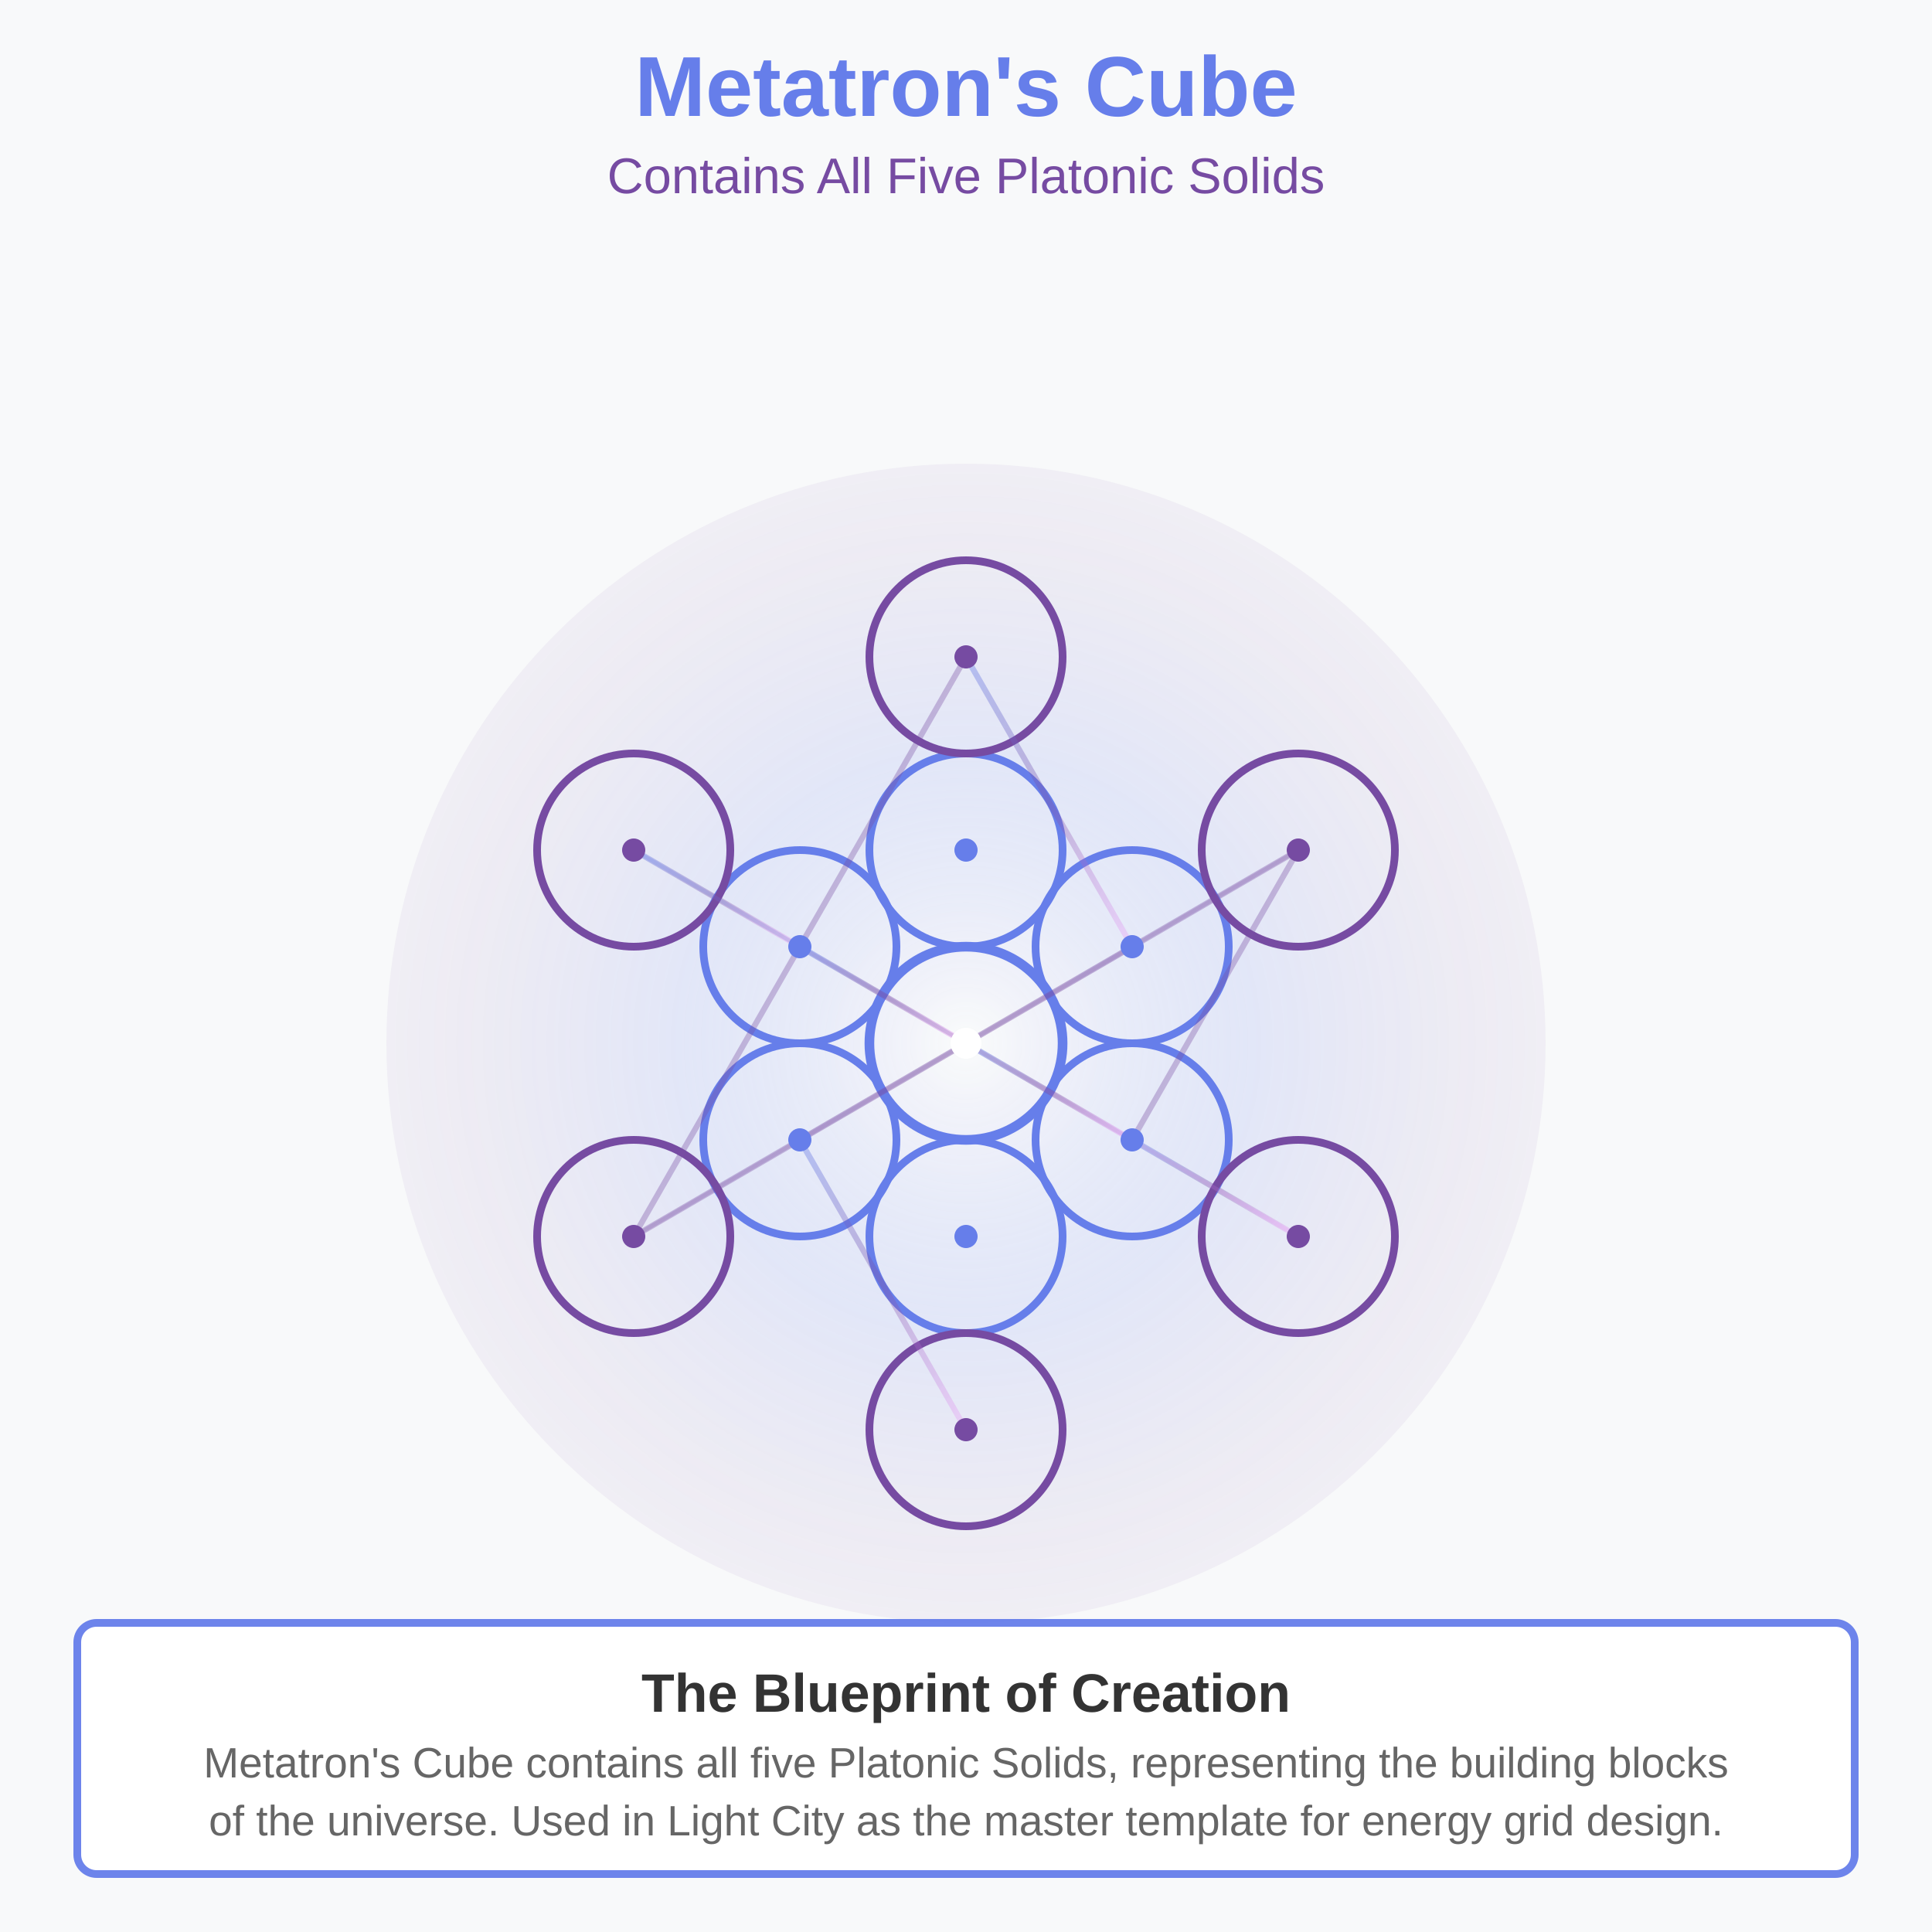
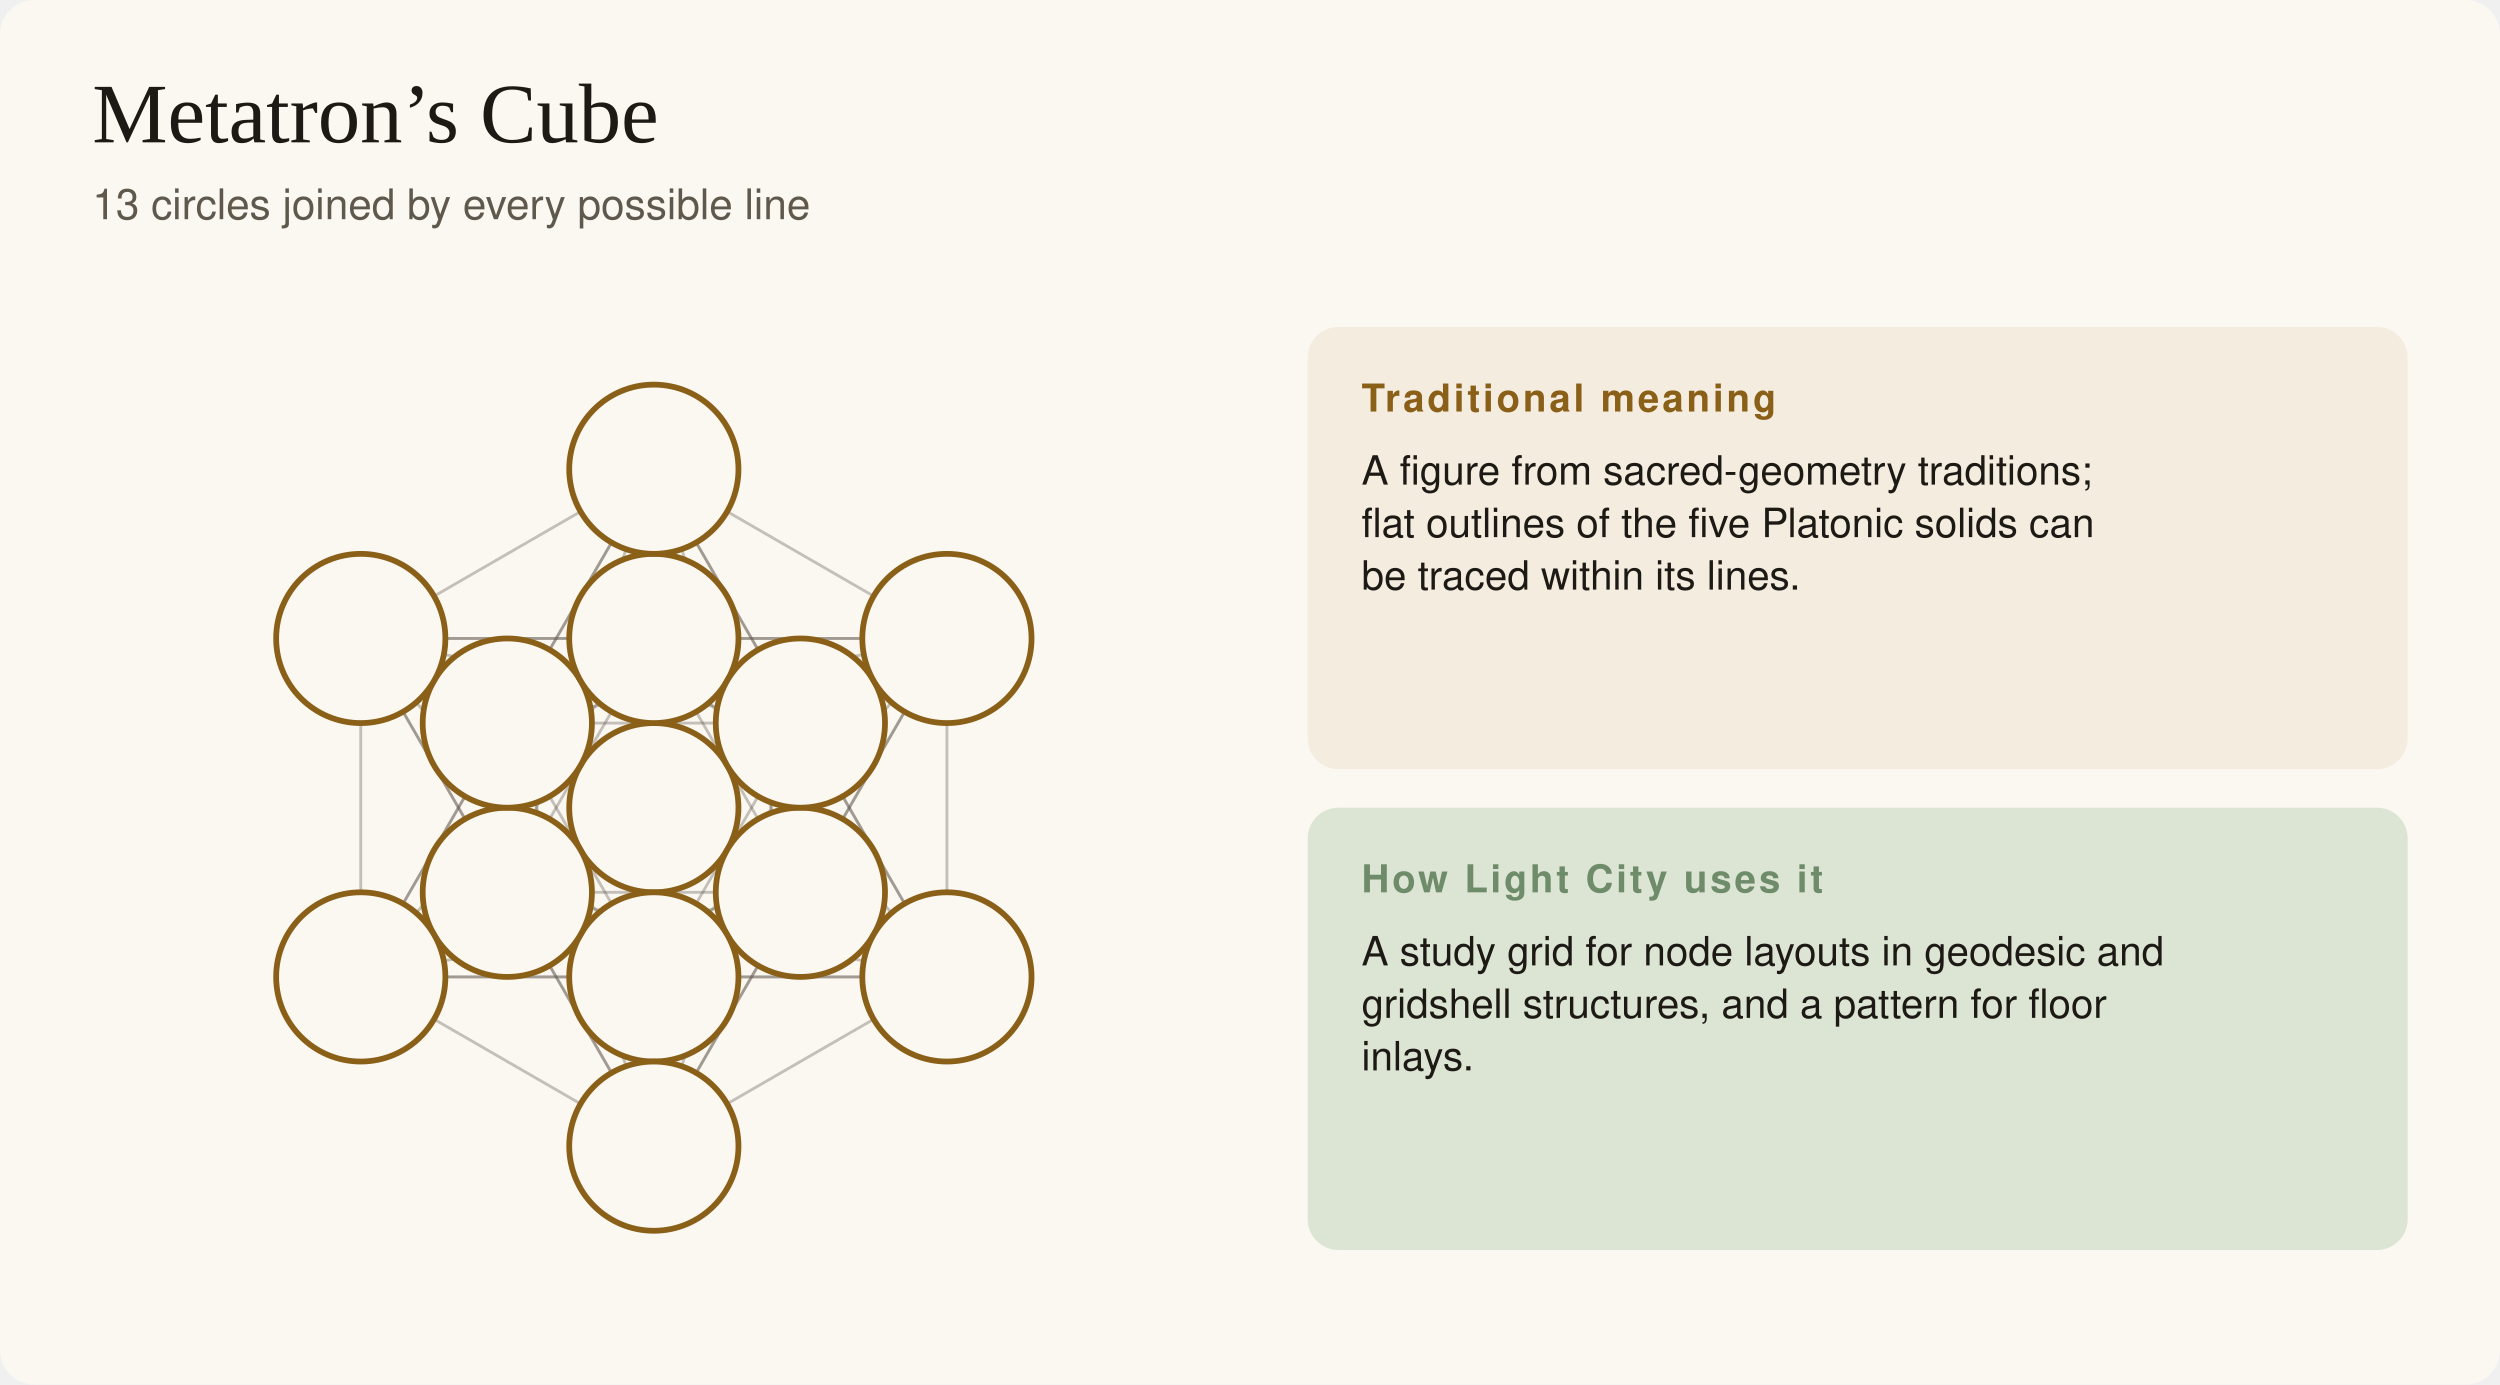
- <svg xmlns="http://www.w3.org/2000/svg" viewBox="0 0 500 500" width="500" height="500">
-   <defs>
-     <radialGradient id="metaGlow" cx="50%" cy="50%" r="50%">
-       <stop offset="0%" style="stop-color:#ffffff;stop-opacity:0.9" />
-       <stop offset="50%" style="stop-color:#667eea;stop-opacity:0.5" />
-       <stop offset="100%" style="stop-color:#764ba2;stop-opacity:0.2" />
-     </radialGradient>
-     <linearGradient id="metaGrad" x1="0%" y1="0%" x2="100%" y2="100%">
-       <stop offset="0%" style="stop-color:#667eea;stop-opacity:0.8" />
-       <stop offset="50%" style="stop-color:#764ba2;stop-opacity:0.7" />
-       <stop offset="100%" style="stop-color:#f093fb;stop-opacity:0.6" />
-     </linearGradient>
-   </defs>
-   <rect width="500" height="500" fill="#f8f9fa" />
-   <text x="250" y="30" font-family="Arial, sans-serif" font-size="22" fill="#667eea" text-anchor="middle" font-weight="bold">Metatron's Cube</text>
-   <text x="250" y="50" font-family="Arial, sans-serif" font-size="13" fill="#764ba2" text-anchor="middle">Contains All Five Platonic Solids</text>
-   <circle cx="250" cy="270" r="150" fill="url(#metaGlow)" opacity="0.3" />
-   <circle cx="250" cy="270" r="25" fill="none" stroke="#667eea" stroke-width="2.5" />
-   <circle cx="250" cy="220" r="25" fill="none" stroke="#667eea" stroke-width="2" />
-   <circle cx="293" cy="245" r="25" fill="none" stroke="#667eea" stroke-width="2" />
-   <circle cx="293" cy="295" r="25" fill="none" stroke="#667eea" stroke-width="2" />
-   <circle cx="250" cy="320" r="25" fill="none" stroke="#667eea" stroke-width="2" />
-   <circle cx="207" cy="295" r="25" fill="none" stroke="#667eea" stroke-width="2" />
-   <circle cx="207" cy="245" r="25" fill="none" stroke="#667eea" stroke-width="2" />
-   <circle cx="250" cy="170" r="25" fill="none" stroke="#764ba2" stroke-width="2" />
-   <circle cx="336" cy="220" r="25" fill="none" stroke="#764ba2" stroke-width="2" />
-   <circle cx="336" cy="320" r="25" fill="none" stroke="#764ba2" stroke-width="2" />
-   <circle cx="250" cy="370" r="25" fill="none" stroke="#764ba2" stroke-width="2" />
-   <circle cx="164" cy="320" r="25" fill="none" stroke="#764ba2" stroke-width="2" />
-   <circle cx="164" cy="220" r="25" fill="none" stroke="#764ba2" stroke-width="2" />
-   <line x1="250" y1="270" x2="250" y2="220" stroke="url(#metaGrad)" stroke-width="1.5" opacity="0.6" />
-   <line x1="250" y1="270" x2="293" y2="245" stroke="url(#metaGrad)" stroke-width="1.5" opacity="0.6" />
-   <line x1="250" y1="270" x2="293" y2="295" stroke="url(#metaGrad)" stroke-width="1.5" opacity="0.6" />
-   <line x1="250" y1="270" x2="250" y2="320" stroke="url(#metaGrad)" stroke-width="1.5" opacity="0.6" />
-   <line x1="250" y1="270" x2="207" y2="295" stroke="url(#metaGrad)" stroke-width="1.5" opacity="0.6" />
-   <line x1="250" y1="270" x2="207" y2="245" stroke="url(#metaGrad)" stroke-width="1.5" opacity="0.6" />
-   <line x1="250" y1="220" x2="250" y2="170" stroke="url(#metaGrad)" stroke-width="1.5" opacity="0.5" />
-   <line x1="250" y1="220" x2="164" y2="220" stroke="url(#metaGrad)" stroke-width="1.5" opacity="0.5" />
-   <line x1="250" y1="220" x2="336" y2="220" stroke="url(#metaGrad)" stroke-width="1.5" opacity="0.5" />
-   <line x1="293" y1="245" x2="336" y2="220" stroke="url(#metaGrad)" stroke-width="1.5" opacity="0.5" />
-   <line x1="293" y1="245" x2="250" y2="170" stroke="url(#metaGrad)" stroke-width="1.5" opacity="0.5" />
-   <line x1="293" y1="295" x2="336" y2="320" stroke="url(#metaGrad)" stroke-width="1.5" opacity="0.5" />
-   <line x1="293" y1="295" x2="336" y2="220" stroke="url(#metaGrad)" stroke-width="1.5" opacity="0.5" />
-   <line x1="250" y1="320" x2="250" y2="370" stroke="url(#metaGrad)" stroke-width="1.5" opacity="0.5" />
-   <line x1="250" y1="320" x2="164" y2="320" stroke="url(#metaGrad)" stroke-width="1.5" opacity="0.5" />
-   <line x1="250" y1="320" x2="336" y2="320" stroke="url(#metaGrad)" stroke-width="1.5" opacity="0.5" />
-   <line x1="207" y1="295" x2="164" y2="320" stroke="url(#metaGrad)" stroke-width="1.5" opacity="0.5" />
-   <line x1="207" y1="295" x2="250" y2="370" stroke="url(#metaGrad)" stroke-width="1.5" opacity="0.5" />
-   <line x1="207" y1="245" x2="164" y2="220" stroke="url(#metaGrad)" stroke-width="1.5" opacity="0.5" />
-   <line x1="207" y1="245" x2="250" y2="170" stroke="url(#metaGrad)" stroke-width="1.5" opacity="0.5" />
-   <line x1="207" y1="245" x2="164" y2="320" stroke="url(#metaGrad)" stroke-width="1.5" opacity="0.5" />
-   <line x1="164" y1="220" x2="336" y2="320" stroke="url(#metaGrad)" stroke-width="1" opacity="0.3" />
-   <line x1="336" y1="220" x2="164" y2="320" stroke="url(#metaGrad)" stroke-width="1" opacity="0.3" />
-   <line x1="250" y1="170" x2="250" y2="370" stroke="url(#metaGrad)" stroke-width="1" opacity="0.3" />
-   <line x1="164" y1="220" x2="336" y2="220" stroke="url(#metaGrad)" stroke-width="1" opacity="0.3" />
-   <line x1="164" y1="320" x2="336" y2="320" stroke="url(#metaGrad)" stroke-width="1" opacity="0.3" />
-   <circle cx="250" cy="270" r="4" fill="#ffffff" />
-   <circle cx="250" cy="220" r="3" fill="#667eea" />
-   <circle cx="293" cy="245" r="3" fill="#667eea" />
-   <circle cx="293" cy="295" r="3" fill="#667eea" />
-   <circle cx="250" cy="320" r="3" fill="#667eea" />
-   <circle cx="207" cy="295" r="3" fill="#667eea" />
-   <circle cx="207" cy="245" r="3" fill="#667eea" />
-   <circle cx="250" cy="170" r="3" fill="#764ba2" />
-   <circle cx="336" cy="220" r="3" fill="#764ba2" />
-   <circle cx="336" cy="320" r="3" fill="#764ba2" />
-   <circle cx="250" cy="370" r="3" fill="#764ba2" />
-   <circle cx="164" cy="320" r="3" fill="#764ba2" />
-   <circle cx="164" cy="220" r="3" fill="#764ba2" />
-   <rect x="20" y="420" width="460" height="65" fill="white" stroke="#667eea" stroke-width="2" rx="5" opacity="0.95" />
-   <text x="250" y="443" font-family="Arial, sans-serif" font-size="14" fill="#333" text-anchor="middle" font-weight="bold">The Blueprint of Creation</text>
-   <text x="250" y="460" font-family="Arial, sans-serif" font-size="11" fill="#666" text-anchor="middle">Metatron's Cube contains all five Platonic Solids, representing the building blocks</text>
-   <text x="250" y="475" font-family="Arial, sans-serif" font-size="11" fill="#666" text-anchor="middle">of the universe. Used in Light City as the master template for energy grid design.</text>
+ <svg xmlns="http://www.w3.org/2000/svg" viewBox="0 0 1300 720" width="1300" height="720" role="img" aria-label="Metatron’s Cube">
+   <rect width="1300" height="720" rx="18" fill="#FBF8F2" />
+   <text x="48" y="74" font-family="Georgia, 'Times New Roman', serif" font-size="44" font-weight="400" fill="#1D1A15" text-anchor="start">Metatron’s Cube</text>
+   <text x="48" y="114" font-family="'Helvetica Neue', Helvetica, Arial, sans-serif" font-size="22" font-weight="400" fill="#5F584C" text-anchor="start">13 circles joined by every possible line</text>
+   <line x1="340.0" y1="420.0" x2="416.2" y2="464.0" stroke="#5F584C" stroke-opacity=".35" stroke-width="1.5" />
+   <line x1="340.0" y1="420.0" x2="340.0" y2="508.0" stroke="#5F584C" stroke-opacity=".35" stroke-width="1.5" />
+   <line x1="340.0" y1="420.0" x2="263.8" y2="464.0" stroke="#5F584C" stroke-opacity=".35" stroke-width="1.5" />
+   <line x1="340.0" y1="420.0" x2="263.8" y2="376.0" stroke="#5F584C" stroke-opacity=".35" stroke-width="1.5" />
+   <line x1="340.0" y1="420.0" x2="340.0" y2="332.0" stroke="#5F584C" stroke-opacity=".35" stroke-width="1.5" />
+   <line x1="340.0" y1="420.0" x2="416.2" y2="376.0" stroke="#5F584C" stroke-opacity=".35" stroke-width="1.5" />
+   <line x1="340.0" y1="420.0" x2="492.4" y2="508.0" stroke="#5F584C" stroke-opacity=".35" stroke-width="1.5" />
+   <line x1="340.0" y1="420.0" x2="340.0" y2="596.0" stroke="#5F584C" stroke-opacity=".35" stroke-width="1.5" />
+   <line x1="340.0" y1="420.0" x2="187.6" y2="508.0" stroke="#5F584C" stroke-opacity=".35" stroke-width="1.5" />
+   <line x1="340.0" y1="420.0" x2="187.6" y2="332.0" stroke="#5F584C" stroke-opacity=".35" stroke-width="1.5" />
+   <line x1="340.0" y1="420.0" x2="340.0" y2="244.0" stroke="#5F584C" stroke-opacity=".35" stroke-width="1.5" />
+   <line x1="340.0" y1="420.0" x2="492.4" y2="332.0" stroke="#5F584C" stroke-opacity=".35" stroke-width="1.5" />
+   <line x1="416.2" y1="464.0" x2="340.0" y2="508.0" stroke="#5F584C" stroke-opacity=".35" stroke-width="1.5" />
+   <line x1="416.2" y1="464.0" x2="263.8" y2="464.0" stroke="#5F584C" stroke-opacity=".35" stroke-width="1.5" />
+   <line x1="416.2" y1="464.0" x2="263.8" y2="376.0" stroke="#5F584C" stroke-opacity=".35" stroke-width="1.5" />
+   <line x1="416.2" y1="464.0" x2="340.0" y2="332.0" stroke="#5F584C" stroke-opacity=".35" stroke-width="1.5" />
+   <line x1="416.2" y1="464.0" x2="416.2" y2="376.0" stroke="#5F584C" stroke-opacity=".35" stroke-width="1.5" />
+   <line x1="416.2" y1="464.0" x2="492.4" y2="508.0" stroke="#5F584C" stroke-opacity=".35" stroke-width="1.5" />
+   <line x1="416.2" y1="464.0" x2="340.0" y2="596.0" stroke="#5F584C" stroke-opacity=".35" stroke-width="1.5" />
+   <line x1="416.2" y1="464.0" x2="187.6" y2="508.0" stroke="#5F584C" stroke-opacity=".35" stroke-width="1.5" />
+   <line x1="416.2" y1="464.0" x2="187.6" y2="332.0" stroke="#5F584C" stroke-opacity=".35" stroke-width="1.5" />
+   <line x1="416.2" y1="464.0" x2="340.0" y2="244.0" stroke="#5F584C" stroke-opacity=".35" stroke-width="1.5" />
+   <line x1="416.2" y1="464.0" x2="492.4" y2="332.0" stroke="#5F584C" stroke-opacity=".35" stroke-width="1.5" />
+   <line x1="340.0" y1="508.0" x2="263.8" y2="464.0" stroke="#5F584C" stroke-opacity=".35" stroke-width="1.5" />
+   <line x1="340.0" y1="508.0" x2="263.8" y2="376.0" stroke="#5F584C" stroke-opacity=".35" stroke-width="1.5" />
+   <line x1="340.0" y1="508.0" x2="340.0" y2="332.0" stroke="#5F584C" stroke-opacity=".35" stroke-width="1.5" />
+   <line x1="340.0" y1="508.0" x2="416.2" y2="376.0" stroke="#5F584C" stroke-opacity=".35" stroke-width="1.5" />
+   <line x1="340.0" y1="508.0" x2="492.4" y2="508.0" stroke="#5F584C" stroke-opacity=".35" stroke-width="1.5" />
+   <line x1="340.0" y1="508.0" x2="340.0" y2="596.0" stroke="#5F584C" stroke-opacity=".35" stroke-width="1.5" />
+   <line x1="340.0" y1="508.0" x2="187.6" y2="508.0" stroke="#5F584C" stroke-opacity=".35" stroke-width="1.5" />
+   <line x1="340.0" y1="508.0" x2="187.6" y2="332.0" stroke="#5F584C" stroke-opacity=".35" stroke-width="1.5" />
+   <line x1="340.0" y1="508.0" x2="340.0" y2="244.0" stroke="#5F584C" stroke-opacity=".35" stroke-width="1.5" />
+   <line x1="340.0" y1="508.0" x2="492.4" y2="332.0" stroke="#5F584C" stroke-opacity=".35" stroke-width="1.5" />
+   <line x1="263.8" y1="464.0" x2="263.8" y2="376.0" stroke="#5F584C" stroke-opacity=".35" stroke-width="1.5" />
+   <line x1="263.8" y1="464.0" x2="340.0" y2="332.0" stroke="#5F584C" stroke-opacity=".35" stroke-width="1.5" />
+   <line x1="263.8" y1="464.0" x2="416.2" y2="376.0" stroke="#5F584C" stroke-opacity=".35" stroke-width="1.5" />
+   <line x1="263.8" y1="464.0" x2="492.4" y2="508.0" stroke="#5F584C" stroke-opacity=".35" stroke-width="1.5" />
+   <line x1="263.8" y1="464.0" x2="340.0" y2="596.0" stroke="#5F584C" stroke-opacity=".35" stroke-width="1.5" />
+   <line x1="263.8" y1="464.0" x2="187.6" y2="508.0" stroke="#5F584C" stroke-opacity=".35" stroke-width="1.5" />
+   <line x1="263.8" y1="464.0" x2="187.6" y2="332.0" stroke="#5F584C" stroke-opacity=".35" stroke-width="1.5" />
+   <line x1="263.8" y1="464.0" x2="340.0" y2="244.0" stroke="#5F584C" stroke-opacity=".35" stroke-width="1.5" />
+   <line x1="263.8" y1="464.0" x2="492.4" y2="332.0" stroke="#5F584C" stroke-opacity=".35" stroke-width="1.5" />
+   <line x1="263.8" y1="376.0" x2="340.0" y2="332.0" stroke="#5F584C" stroke-opacity=".35" stroke-width="1.5" />
+   <line x1="263.8" y1="376.0" x2="416.2" y2="376.0" stroke="#5F584C" stroke-opacity=".35" stroke-width="1.5" />
+   <line x1="263.8" y1="376.0" x2="492.4" y2="508.0" stroke="#5F584C" stroke-opacity=".35" stroke-width="1.5" />
+   <line x1="263.8" y1="376.0" x2="340.0" y2="596.0" stroke="#5F584C" stroke-opacity=".35" stroke-width="1.5" />
+   <line x1="263.8" y1="376.0" x2="187.6" y2="508.0" stroke="#5F584C" stroke-opacity=".35" stroke-width="1.5" />
+   <line x1="263.8" y1="376.0" x2="187.6" y2="332.0" stroke="#5F584C" stroke-opacity=".35" stroke-width="1.5" />
+   <line x1="263.8" y1="376.0" x2="340.0" y2="244.0" stroke="#5F584C" stroke-opacity=".35" stroke-width="1.5" />
+   <line x1="263.8" y1="376.0" x2="492.4" y2="332.0" stroke="#5F584C" stroke-opacity=".35" stroke-width="1.5" />
+   <line x1="340.0" y1="332.0" x2="416.2" y2="376.0" stroke="#5F584C" stroke-opacity=".35" stroke-width="1.5" />
+   <line x1="340.0" y1="332.0" x2="492.4" y2="508.0" stroke="#5F584C" stroke-opacity=".35" stroke-width="1.5" />
+   <line x1="340.0" y1="332.0" x2="340.0" y2="596.0" stroke="#5F584C" stroke-opacity=".35" stroke-width="1.5" />
+   <line x1="340.0" y1="332.0" x2="187.6" y2="508.0" stroke="#5F584C" stroke-opacity=".35" stroke-width="1.5" />
+   <line x1="340.0" y1="332.0" x2="187.6" y2="332.0" stroke="#5F584C" stroke-opacity=".35" stroke-width="1.5" />
+   <line x1="340.0" y1="332.0" x2="340.0" y2="244.0" stroke="#5F584C" stroke-opacity=".35" stroke-width="1.5" />
+   <line x1="340.0" y1="332.0" x2="492.4" y2="332.0" stroke="#5F584C" stroke-opacity=".35" stroke-width="1.5" />
+   <line x1="416.2" y1="376.0" x2="492.4" y2="508.0" stroke="#5F584C" stroke-opacity=".35" stroke-width="1.5" />
+   <line x1="416.2" y1="376.0" x2="340.0" y2="596.0" stroke="#5F584C" stroke-opacity=".35" stroke-width="1.5" />
+   <line x1="416.2" y1="376.0" x2="187.6" y2="508.0" stroke="#5F584C" stroke-opacity=".35" stroke-width="1.5" />
+   <line x1="416.2" y1="376.0" x2="187.6" y2="332.0" stroke="#5F584C" stroke-opacity=".35" stroke-width="1.5" />
+   <line x1="416.2" y1="376.0" x2="340.0" y2="244.0" stroke="#5F584C" stroke-opacity=".35" stroke-width="1.5" />
+   <line x1="416.2" y1="376.0" x2="492.4" y2="332.0" stroke="#5F584C" stroke-opacity=".35" stroke-width="1.5" />
+   <line x1="492.4" y1="508.0" x2="340.0" y2="596.0" stroke="#5F584C" stroke-opacity=".35" stroke-width="1.5" />
+   <line x1="492.4" y1="508.0" x2="187.6" y2="508.0" stroke="#5F584C" stroke-opacity=".35" stroke-width="1.5" />
+   <line x1="492.4" y1="508.0" x2="187.6" y2="332.0" stroke="#5F584C" stroke-opacity=".35" stroke-width="1.5" />
+   <line x1="492.4" y1="508.0" x2="340.0" y2="244.0" stroke="#5F584C" stroke-opacity=".35" stroke-width="1.5" />
+   <line x1="492.4" y1="508.0" x2="492.4" y2="332.0" stroke="#5F584C" stroke-opacity=".35" stroke-width="1.5" />
+   <line x1="340.0" y1="596.0" x2="187.6" y2="508.0" stroke="#5F584C" stroke-opacity=".35" stroke-width="1.5" />
+   <line x1="340.0" y1="596.0" x2="187.6" y2="332.0" stroke="#5F584C" stroke-opacity=".35" stroke-width="1.5" />
+   <line x1="340.0" y1="596.0" x2="340.0" y2="244.0" stroke="#5F584C" stroke-opacity=".35" stroke-width="1.5" />
+   <line x1="340.0" y1="596.0" x2="492.4" y2="332.0" stroke="#5F584C" stroke-opacity=".35" stroke-width="1.5" />
+   <line x1="187.6" y1="508.0" x2="187.6" y2="332.0" stroke="#5F584C" stroke-opacity=".35" stroke-width="1.5" />
+   <line x1="187.6" y1="508.0" x2="340.0" y2="244.0" stroke="#5F584C" stroke-opacity=".35" stroke-width="1.5" />
+   <line x1="187.6" y1="508.0" x2="492.4" y2="332.0" stroke="#5F584C" stroke-opacity=".35" stroke-width="1.5" />
+   <line x1="187.6" y1="332.0" x2="340.0" y2="244.0" stroke="#5F584C" stroke-opacity=".35" stroke-width="1.5" />
+   <line x1="187.6" y1="332.0" x2="492.4" y2="332.0" stroke="#5F584C" stroke-opacity=".35" stroke-width="1.5" />
+   <line x1="340.0" y1="244.0" x2="492.4" y2="332.0" stroke="#5F584C" stroke-opacity=".35" stroke-width="1.5" />
+   <circle cx="340.0" cy="420.0" r="44.0" fill="#FBF8F2" stroke="#8A5F17" stroke-width="3" stroke-opacity="1" />
+   <circle cx="416.2" cy="464.0" r="44.0" fill="#FBF8F2" stroke="#8A5F17" stroke-width="3" stroke-opacity="1" />
+   <circle cx="340.0" cy="508.0" r="44.0" fill="#FBF8F2" stroke="#8A5F17" stroke-width="3" stroke-opacity="1" />
+   <circle cx="263.8" cy="464.0" r="44.0" fill="#FBF8F2" stroke="#8A5F17" stroke-width="3" stroke-opacity="1" />
+   <circle cx="263.8" cy="376.0" r="44.0" fill="#FBF8F2" stroke="#8A5F17" stroke-width="3" stroke-opacity="1" />
+   <circle cx="340.0" cy="332.0" r="44.0" fill="#FBF8F2" stroke="#8A5F17" stroke-width="3" stroke-opacity="1" />
+   <circle cx="416.2" cy="376.0" r="44.0" fill="#FBF8F2" stroke="#8A5F17" stroke-width="3" stroke-opacity="1" />
+   <circle cx="492.4" cy="508.0" r="44.0" fill="#FBF8F2" stroke="#8A5F17" stroke-width="3" stroke-opacity="1" />
+   <circle cx="340.0" cy="596.0" r="44.0" fill="#FBF8F2" stroke="#8A5F17" stroke-width="3" stroke-opacity="1" />
+   <circle cx="187.6" cy="508.0" r="44.0" fill="#FBF8F2" stroke="#8A5F17" stroke-width="3" stroke-opacity="1" />
+   <circle cx="187.6" cy="332.0" r="44.0" fill="#FBF8F2" stroke="#8A5F17" stroke-width="3" stroke-opacity="1" />
+   <circle cx="340.0" cy="244.0" r="44.0" fill="#FBF8F2" stroke="#8A5F17" stroke-width="3" stroke-opacity="1" />
+   <circle cx="492.4" cy="332.0" r="44.0" fill="#FBF8F2" stroke="#8A5F17" stroke-width="3" stroke-opacity="1" />
+   <rect x="680" y="170" width="572" height="230" rx="16" fill="#F3ECDF" />
+   <text x="708" y="214" font-family="'Helvetica Neue', Helvetica, Arial, sans-serif" font-size="20" font-weight="700" fill="#8A5F17" text-anchor="start" letter-spacing="1.5">Traditional meaning</text>
+   <text x="708" y="252.0" font-family="'Helvetica Neue', Helvetica, Arial, sans-serif" font-size="21" font-weight="400" fill="#1D1A15" text-anchor="start">A figure from sacred-geometry traditions;</text>
+   <text x="708" y="279.3" font-family="'Helvetica Neue', Helvetica, Arial, sans-serif" font-size="21" font-weight="400" fill="#1D1A15" text-anchor="start">flat outlines of the five Platonic solids can</text>
+   <text x="708" y="306.6" font-family="'Helvetica Neue', Helvetica, Arial, sans-serif" font-size="21" font-weight="400" fill="#1D1A15" text-anchor="start">be traced within its lines.</text>
+   <rect x="680" y="420" width="572" height="230" rx="16" fill="#DCE5D3" />
+   <text x="708" y="464" font-family="'Helvetica Neue', Helvetica, Arial, sans-serif" font-size="20" font-weight="700" fill="#6E8B6A" text-anchor="start" letter-spacing="1.5">How Light City uses it</text>
+   <text x="708" y="502.0" font-family="'Helvetica Neue', Helvetica, Arial, sans-serif" font-size="21" font-weight="400" fill="#1D1A15" text-anchor="start">A study grid for node layouts in geodesic and</text>
+   <text x="708" y="529.3" font-family="'Helvetica Neue', Helvetica, Arial, sans-serif" font-size="21" font-weight="400" fill="#1D1A15" text-anchor="start">gridshell structures, and a pattern for floor</text>
+   <text x="708" y="556.6" font-family="'Helvetica Neue', Helvetica, Arial, sans-serif" font-size="21" font-weight="400" fill="#1D1A15" text-anchor="start">inlays.</text>
</svg>
